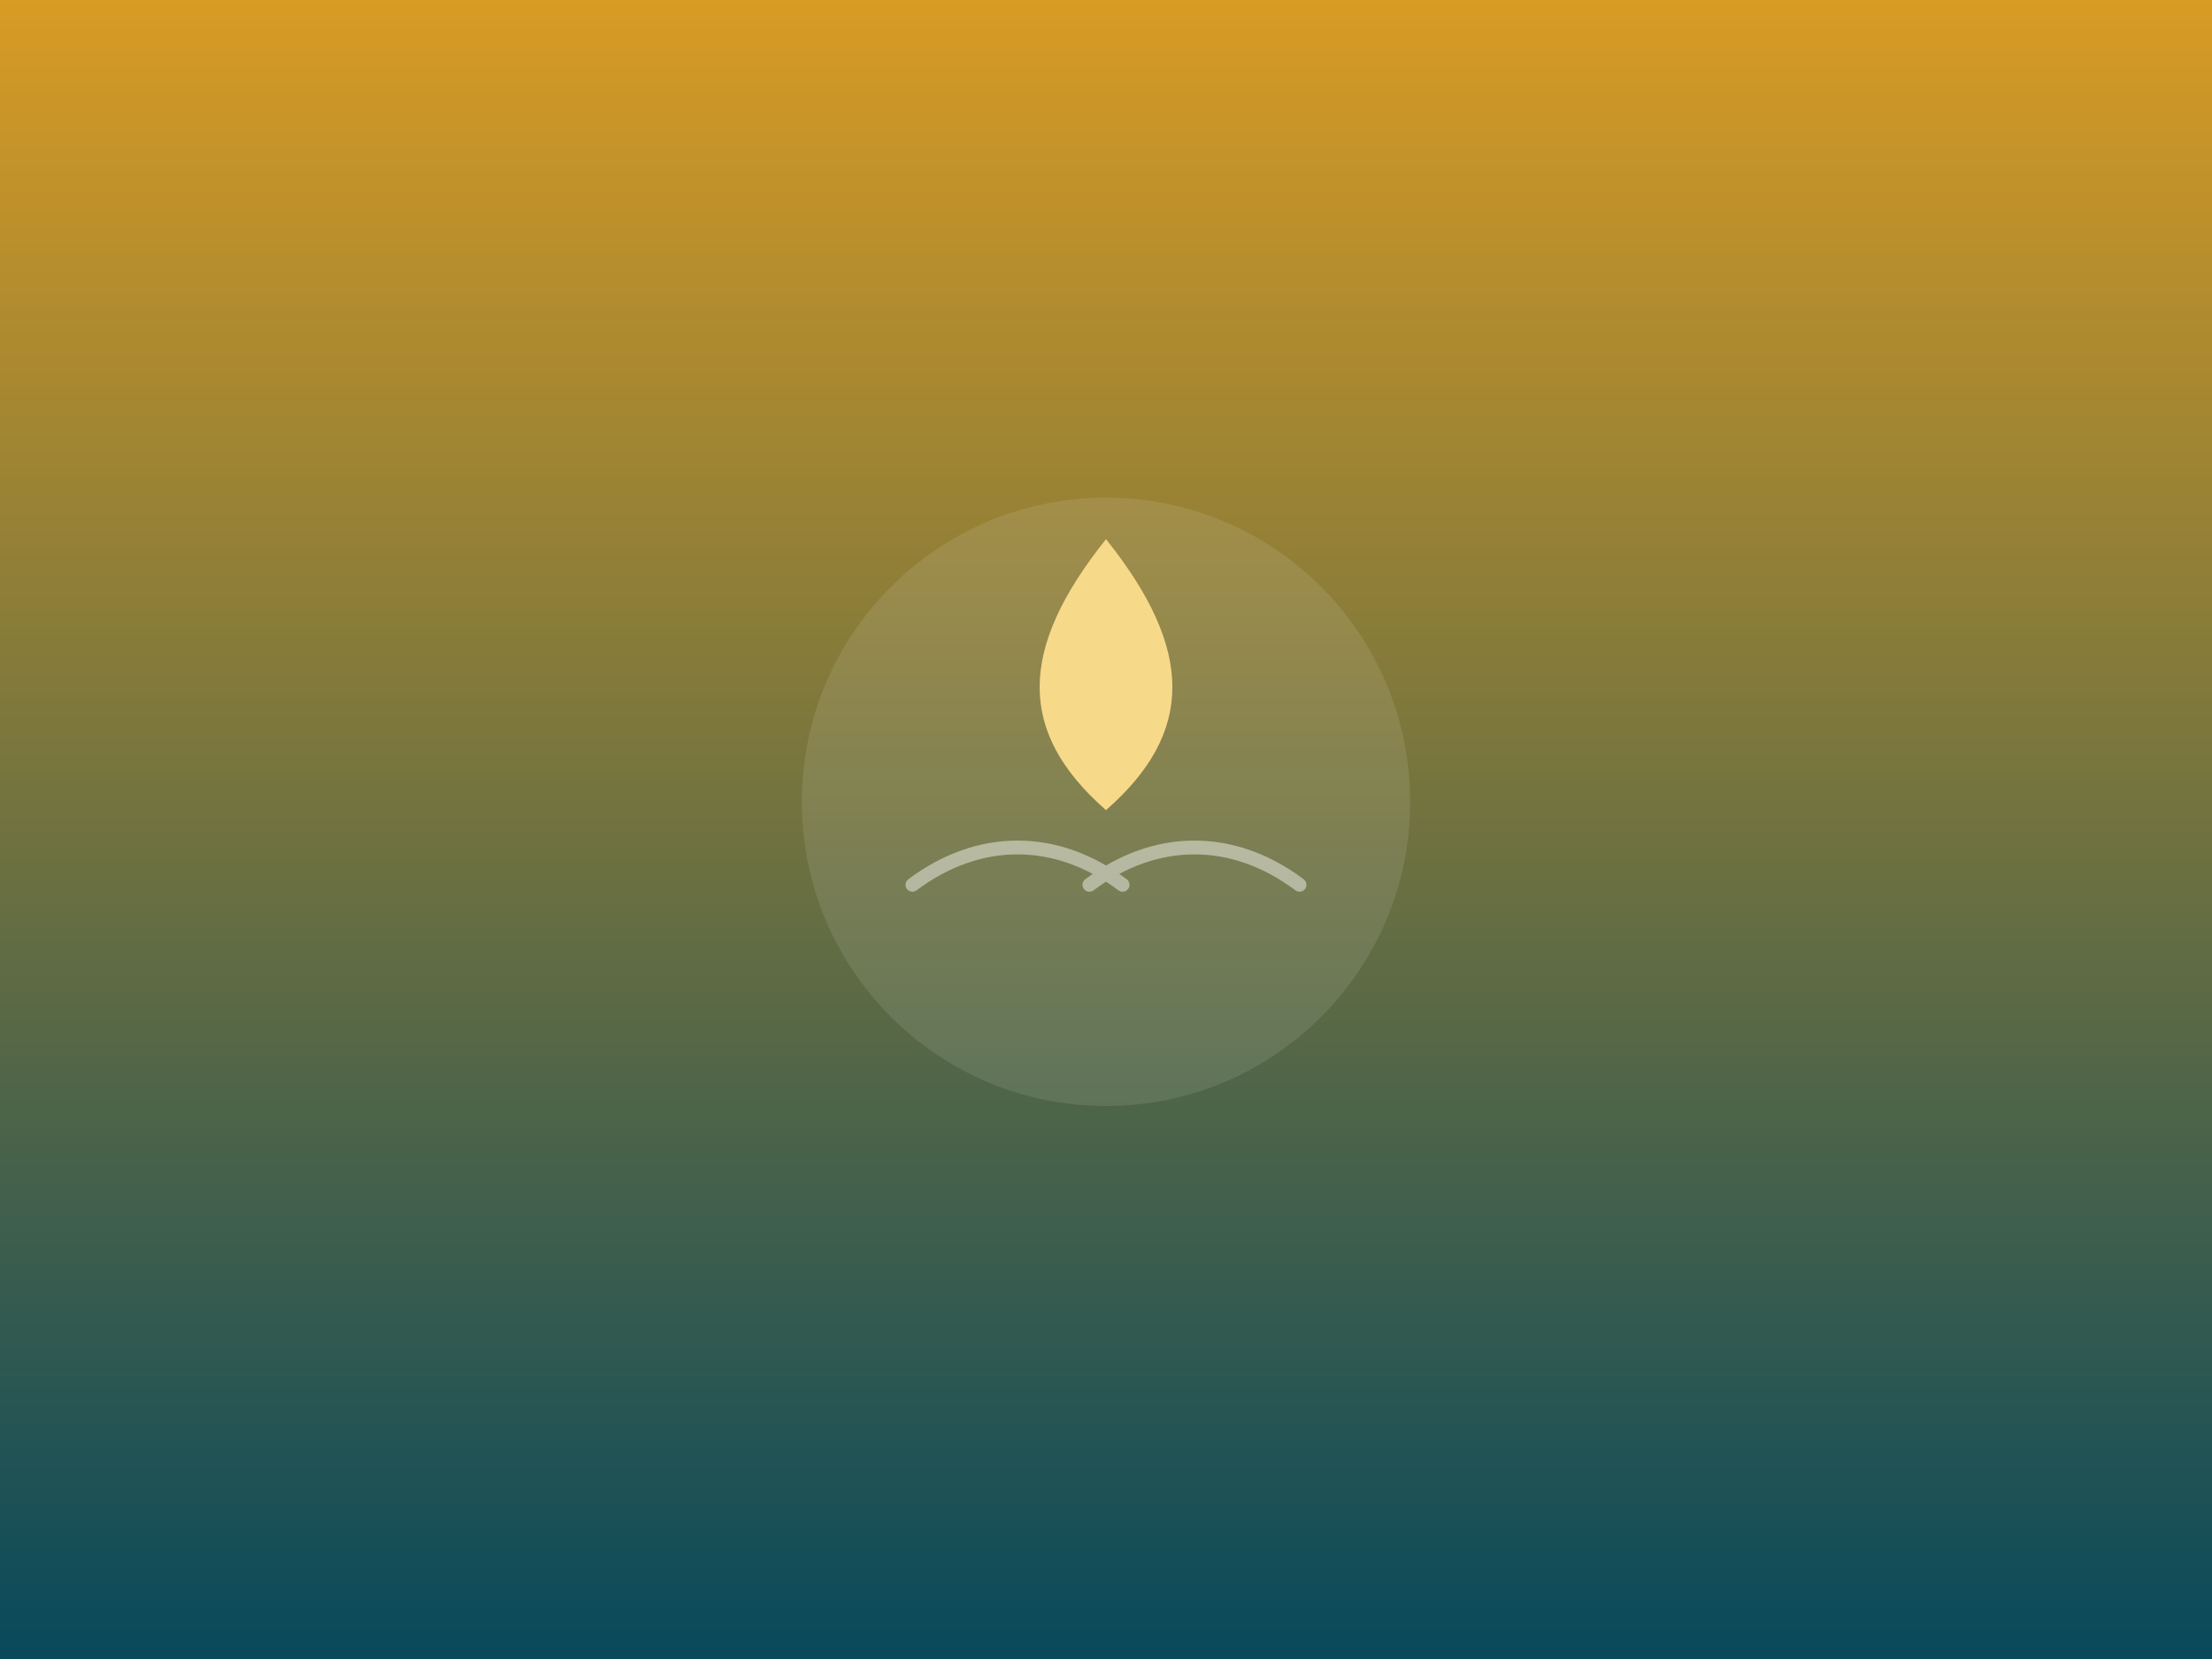
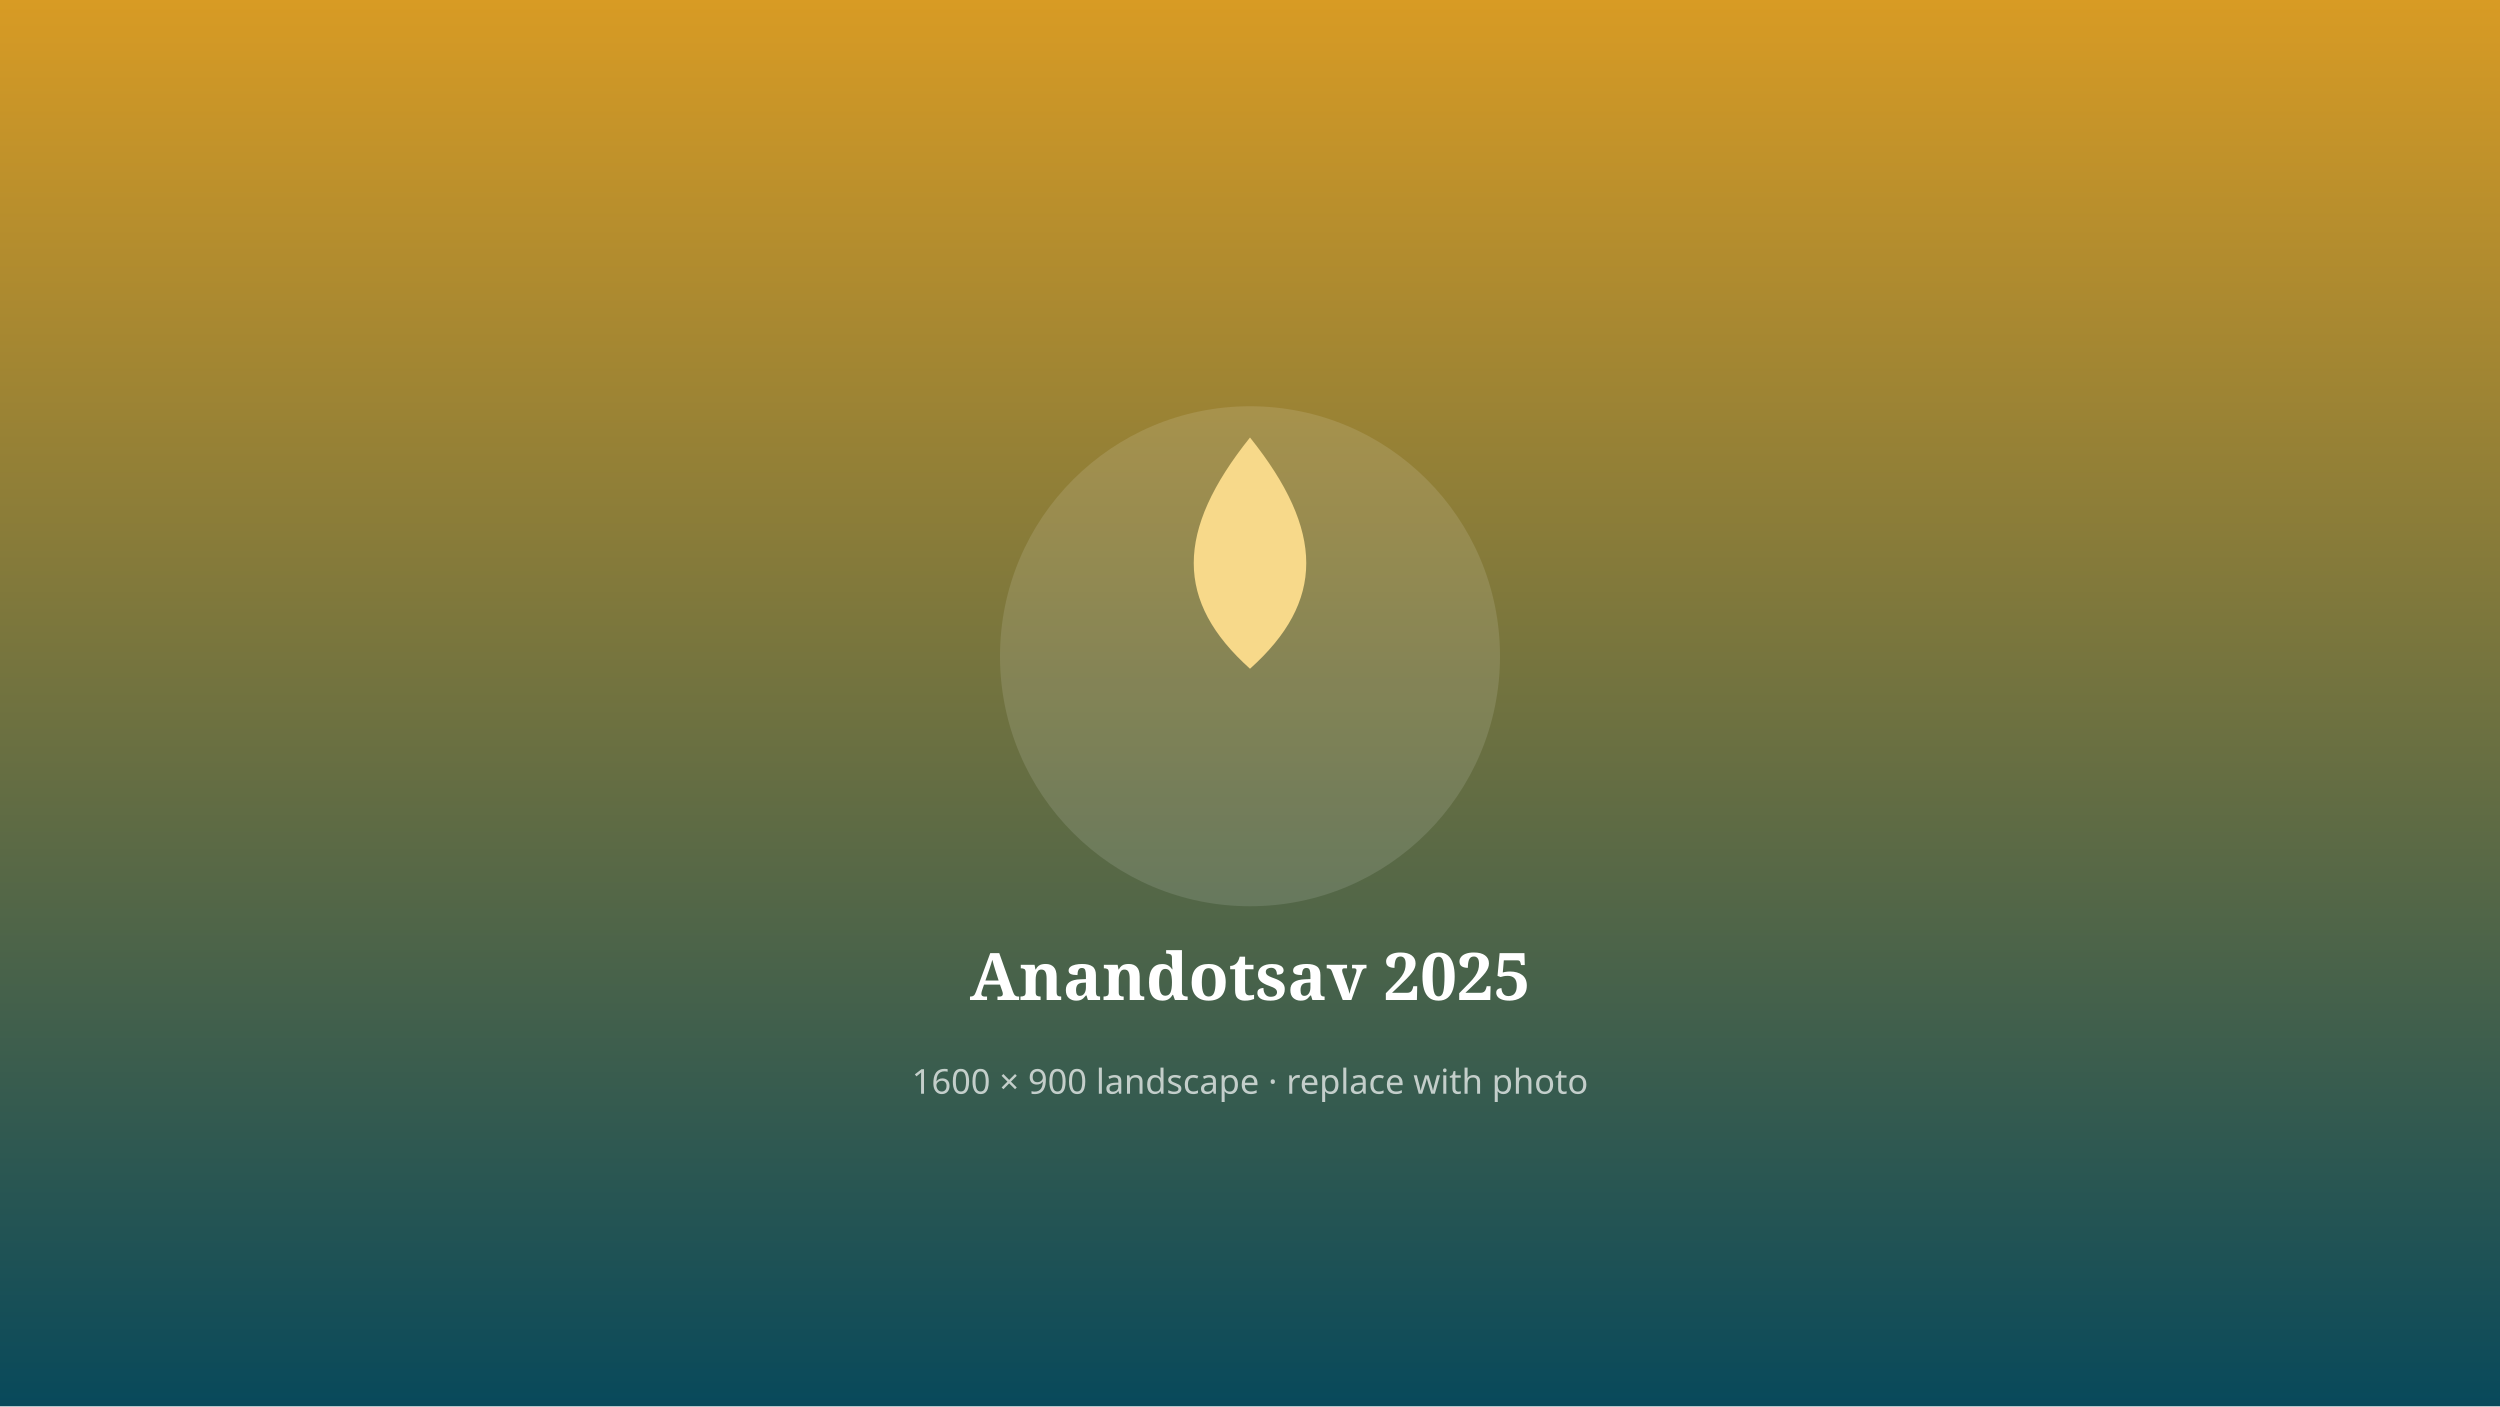
- <svg xmlns="http://www.w3.org/2000/svg" viewBox="0 0 800 600" fill="none">
+ <svg xmlns="http://www.w3.org/2000/svg" width="1600" height="900" viewBox="0 0 1600 900" fill="none">
  <defs>
-     <linearGradient id="bg" x1="400" y1="0" x2="400" y2="600" gradientUnits="userSpaceOnUse">
+     <linearGradient id="g25" x1="800" y1="0" x2="800" y2="900" gradientUnits="userSpaceOnUse">
      <stop stop-color="#D89B24" />
      <stop offset="1" stop-color="#08495B" />
    </linearGradient>
  </defs>
-   <rect width="800" height="600" fill="url(#bg)" />
-   <circle cx="400" cy="290" r="110" fill="rgba(255,255,255,0.1)" />
-   <path d="M400 195c32 40 32 70 0 98-32-28-32-58 0-98Z" fill="#F7D98A" />
-   <path d="M330 320c24-18 52-18 76 0M394 320c24-18 52-18 76 0" stroke="rgba(255,255,255,0.45)" stroke-width="5" stroke-linecap="round" />
+   <rect width="1600" height="900" fill="url(#g25)" />
+   <circle cx="800" cy="420" r="160" fill="rgba(255,255,255,0.12)" />
+   <path d="M800 280c48 60 48 105 0 148-48-43-48-88 0-148Z" fill="#F7D98A" />
+   <text x="800" y="640" text-anchor="middle" fill="#FFFFFF" font-family="Georgia, serif" font-size="42" font-weight="700">Anandotsav 2025</text>
+   <text x="800" y="700" text-anchor="middle" fill="rgba(255,255,255,0.7)" font-family="system-ui, sans-serif" font-size="22">1600 × 900 landscape · replace with photo</text>
</svg>
